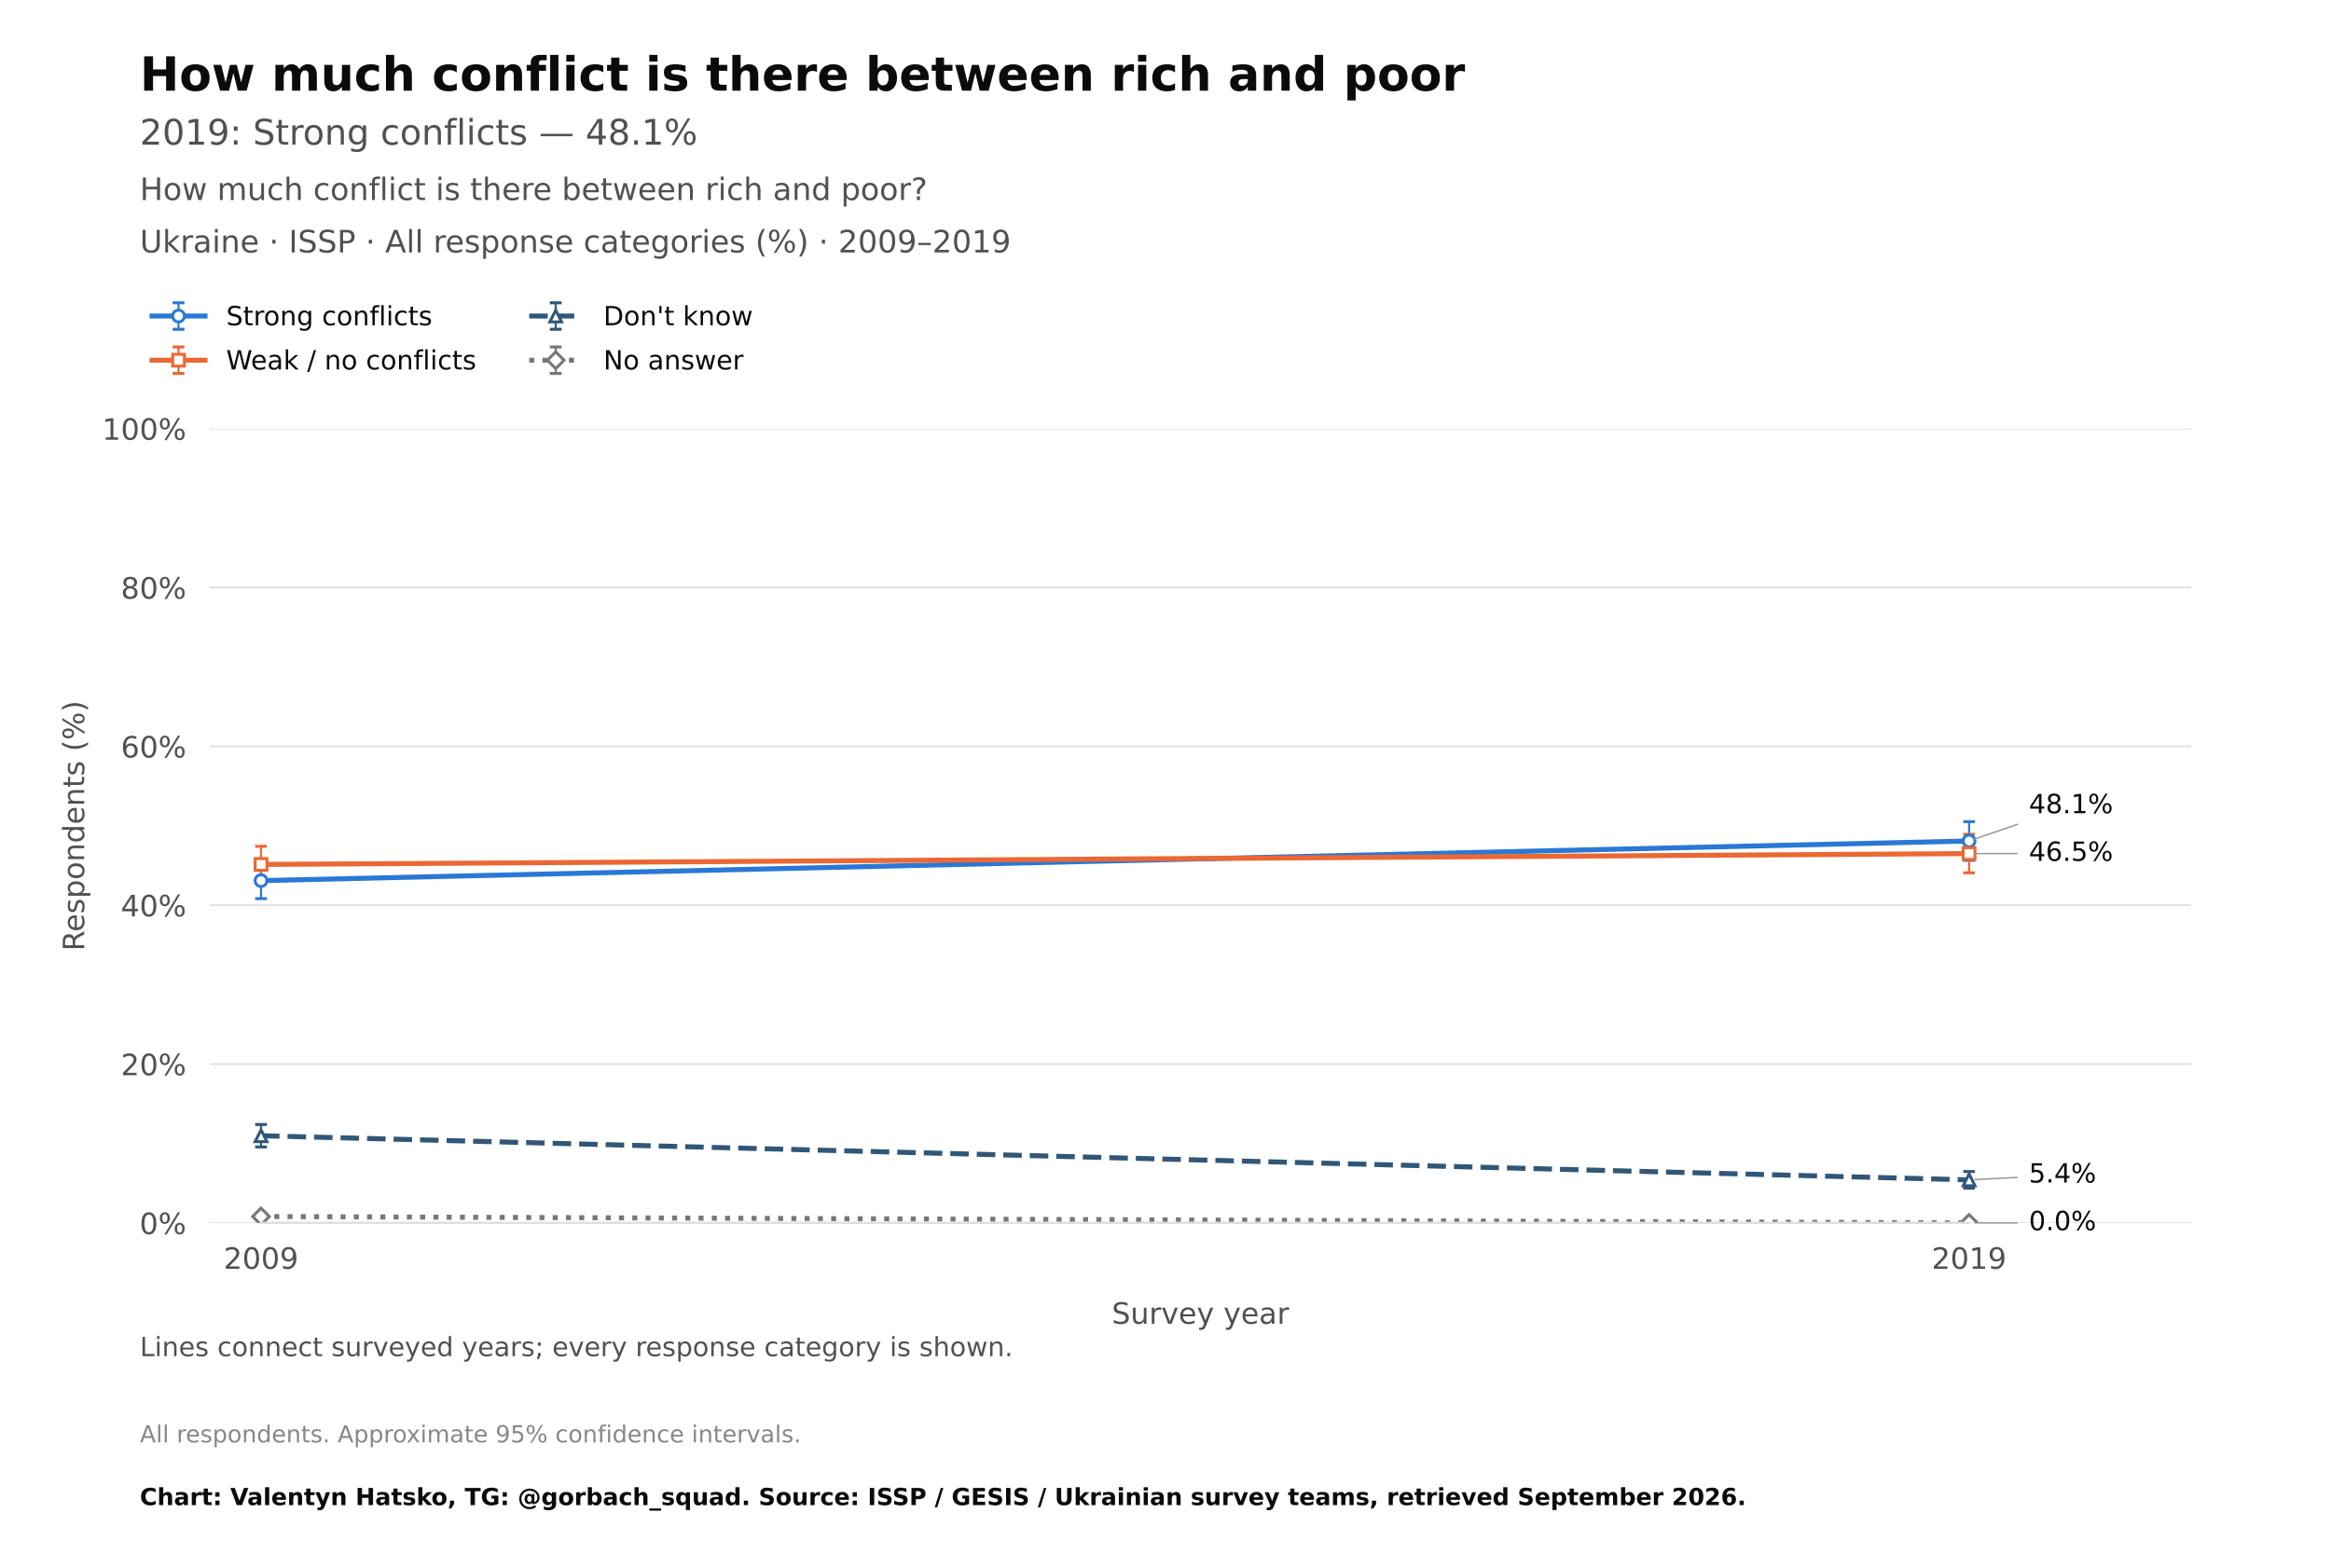
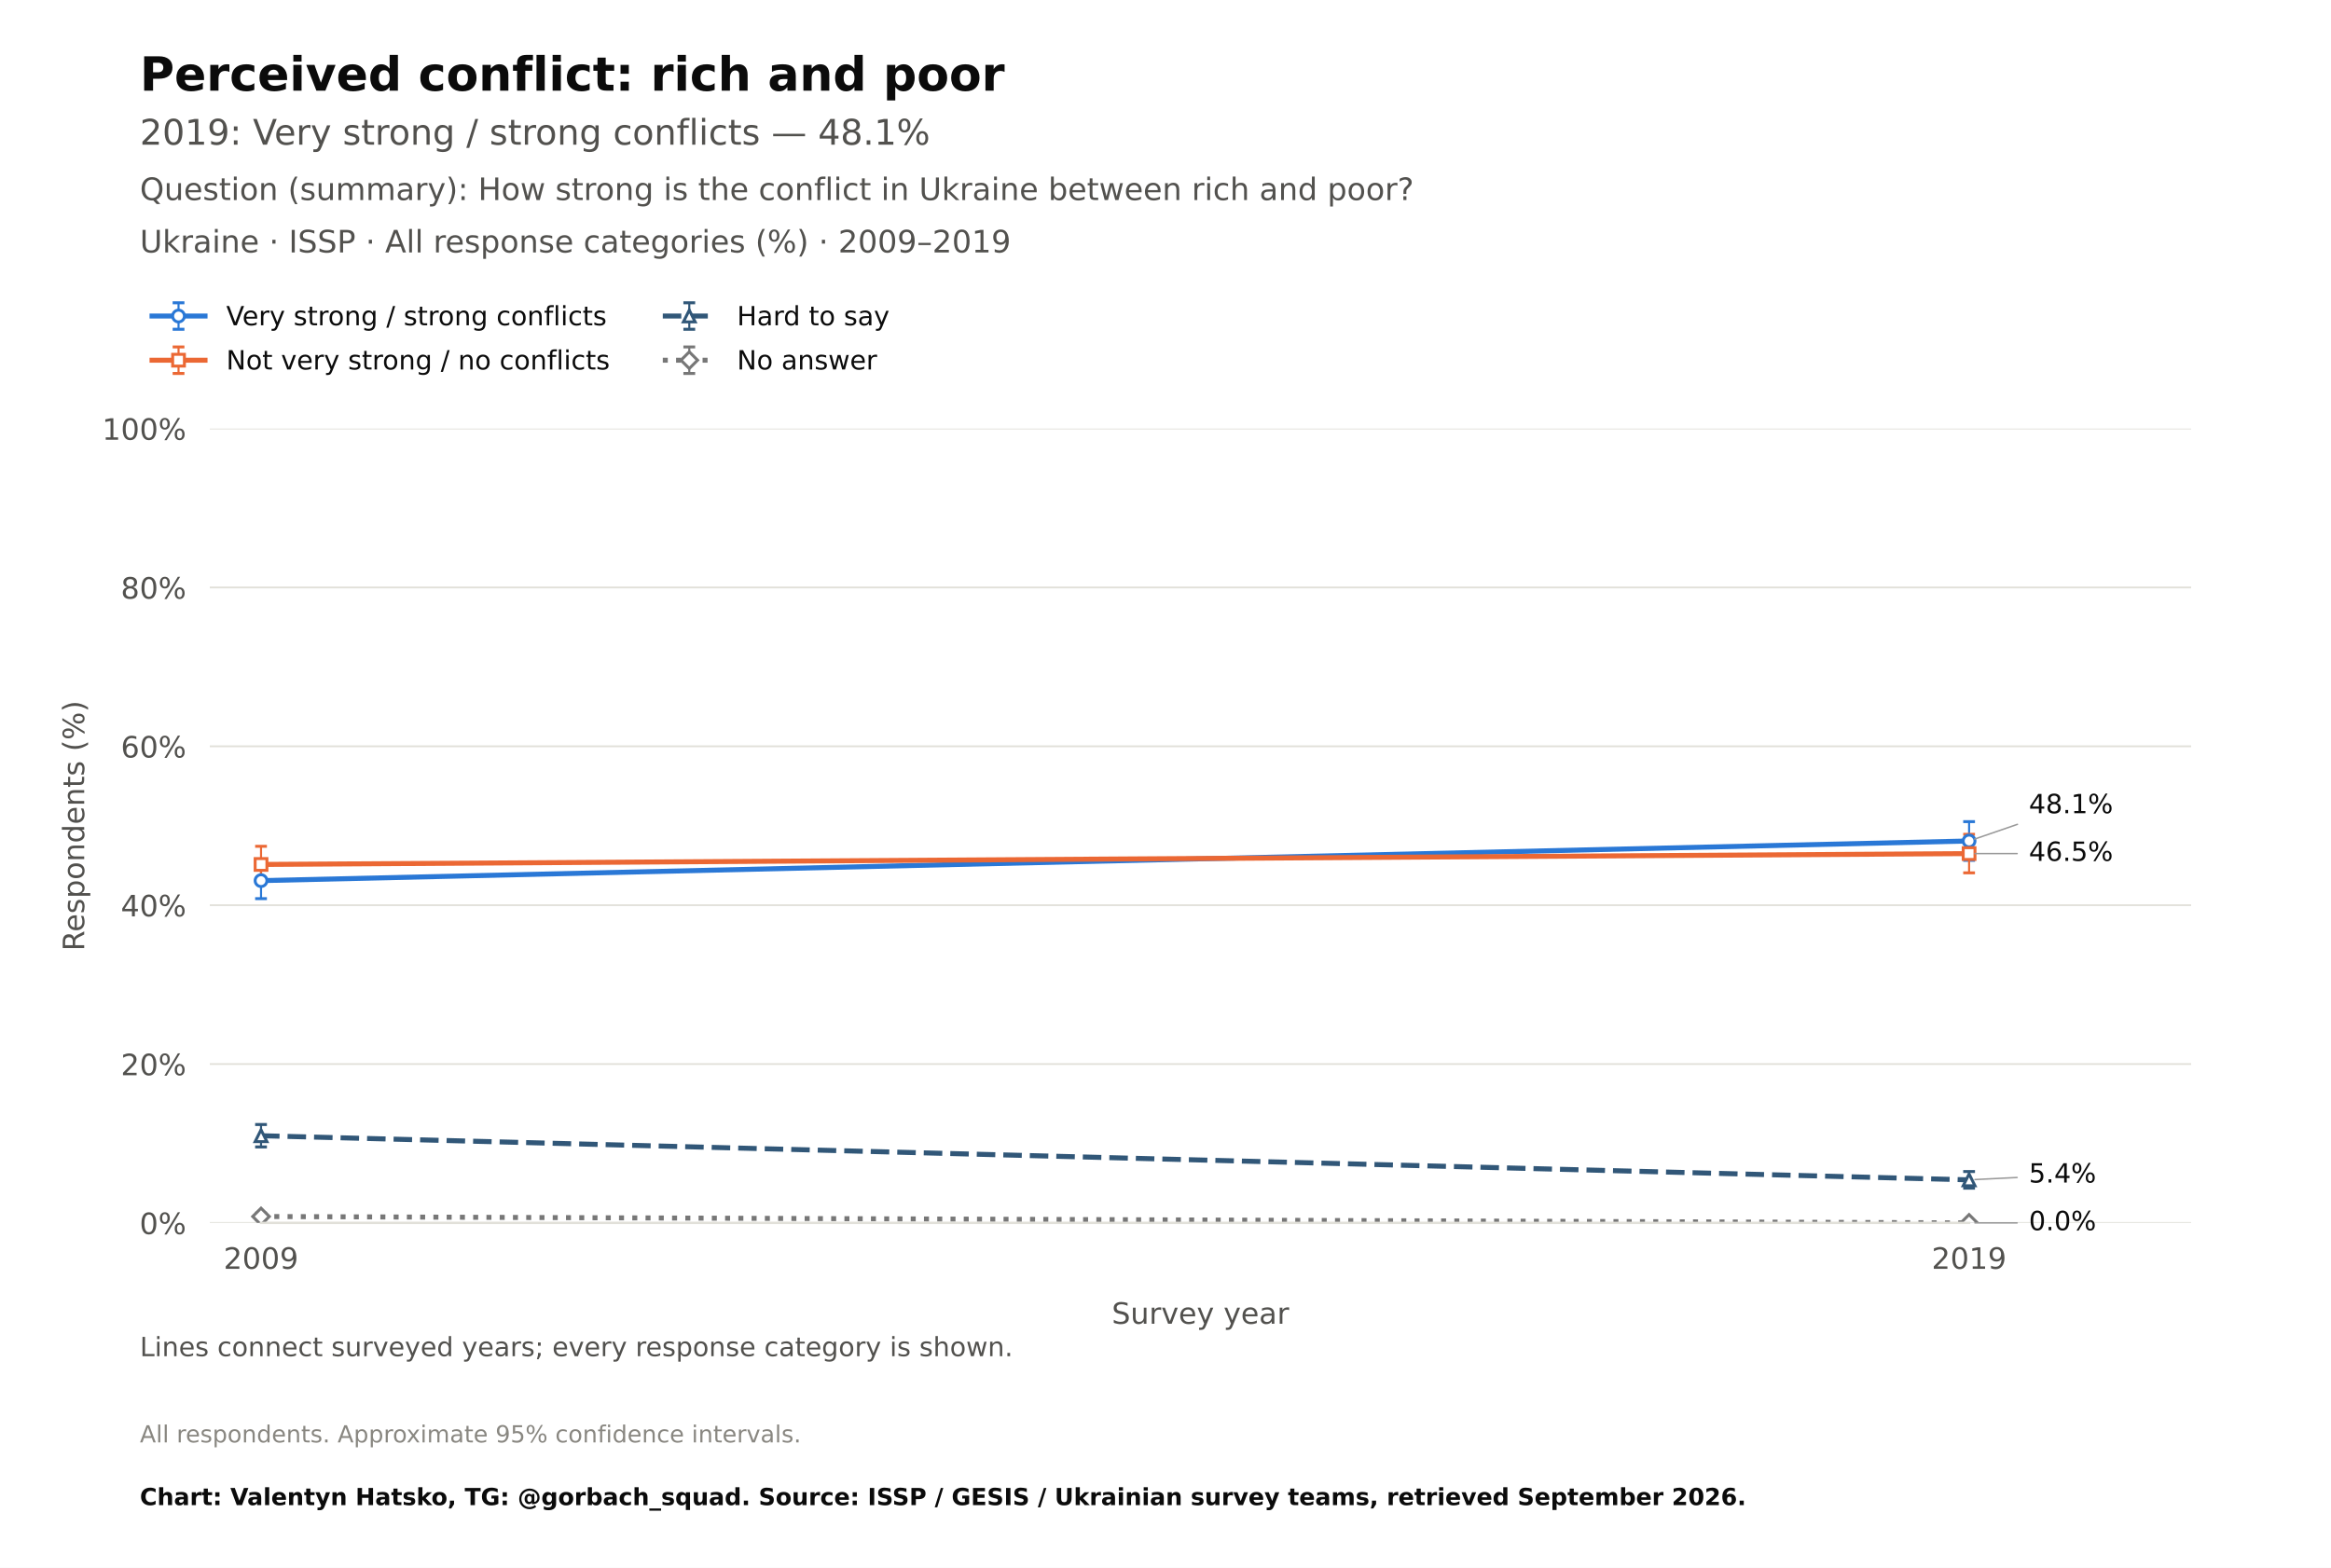
<svg xmlns="http://www.w3.org/2000/svg" xmlns:xlink="http://www.w3.org/1999/xlink" width="792pt" height="532.8pt" viewBox="0 0 792 532.8" version="1.1">
  <defs>
    <style type="text/css">*{stroke-linejoin: round; stroke-linecap: butt}</style>
  </defs>
  <g id="figure_1">
    <g id="patch_1">
      <path d="M 0 532.8  L 792 532.8  L 792 0  L 0 0  z " style="fill: #ffffff" />
    </g>
    <g id="axes_1">
      <g id="patch_2">
        <path d="M 71.28 415.584  L 744.48 415.584  L 744.48 145.648  L 71.28 145.648  z " style="fill: #ffffff" />
      </g>
      <g id="matplotlib.axis_1">
        <g id="xtick_1">
          <g id="line2d_1" />
          <g id="text_1">
            <text style="font-size: 10px; font-family: 'DejaVu Sans', Arial, sans-serif; text-anchor: middle; fill: #52514e" x="88.69" y="431.182" transform="rotate(-0 88.69034 431.1824)">2009</text>
          </g>
        </g>
        <g id="xtick_2">
          <g id="line2d_2" />
          <g id="text_2">
            <text style="font-size: 10px; font-family: 'DejaVu Sans', Arial, sans-serif; text-anchor: middle; fill: #52514e" x="669.035" y="431.182" transform="rotate(-0 669.0352 431.1824)">2019</text>
          </g>
        </g>
        <g id="text_3">
          <text style="font-size: 10px; font-family: 'DejaVu Sans', Arial, sans-serif; text-anchor: middle; fill: #52514e" x="407.88" y="449.861" transform="rotate(-0 407.88 449.8606)">Survey year</text>
        </g>
      </g>
      <g id="matplotlib.axis_2">
        <g id="ytick_1">
          <g id="line2d_3">
-             <path d="M 71.28 415.584  L 744.48 415.584  " clip-path="url(#p9e4e8f975c)" style="fill: none; stroke: #e1e0d9; stroke-width: 0.6; stroke-linecap: square" />
+             <path d="M 71.28 415.584  L 744.48 415.584  " clip-path="url(#p1a4db7997f)" style="fill: none; stroke: #e1e0d9; stroke-width: 0.6; stroke-linecap: square" />
          </g>
          <g id="line2d_4" />
          <g id="text_4">
            <text style="font-size: 10px; font-family: 'DejaVu Sans', Arial, sans-serif; text-anchor: end; fill: #52514e" x="63.28" y="419.383" transform="rotate(-0 63.28 419.3832)">0%</text>
          </g>
        </g>
        <g id="ytick_2">
          <g id="line2d_5">
-             <path d="M 71.28 361.597  L 744.48 361.597  " clip-path="url(#p9e4e8f975c)" style="fill: none; stroke: #e1e0d9; stroke-width: 0.6; stroke-linecap: square" />
+             <path d="M 71.28 361.597  L 744.48 361.597  " clip-path="url(#p1a4db7997f)" style="fill: none; stroke: #e1e0d9; stroke-width: 0.6; stroke-linecap: square" />
          </g>
          <g id="line2d_6" />
          <g id="text_5">
            <text style="font-size: 10px; font-family: 'DejaVu Sans', Arial, sans-serif; text-anchor: end; fill: #52514e" x="63.28" y="365.396" transform="rotate(-0 63.28 365.396)">20%</text>
          </g>
        </g>
        <g id="ytick_3">
          <g id="line2d_7">
-             <path d="M 71.28 307.61  L 744.48 307.61  " clip-path="url(#p9e4e8f975c)" style="fill: none; stroke: #e1e0d9; stroke-width: 0.6; stroke-linecap: square" />
+             <path d="M 71.28 307.61  L 744.48 307.61  " clip-path="url(#p1a4db7997f)" style="fill: none; stroke: #e1e0d9; stroke-width: 0.6; stroke-linecap: square" />
          </g>
          <g id="line2d_8" />
          <g id="text_6">
            <text style="font-size: 10px; font-family: 'DejaVu Sans', Arial, sans-serif; text-anchor: end; fill: #52514e" x="63.28" y="311.409" transform="rotate(-0 63.28 311.4088)">40%</text>
          </g>
        </g>
        <g id="ytick_4">
          <g id="line2d_9">
-             <path d="M 71.28 253.622  L 744.48 253.622  " clip-path="url(#p9e4e8f975c)" style="fill: none; stroke: #e1e0d9; stroke-width: 0.6; stroke-linecap: square" />
+             <path d="M 71.28 253.622  L 744.48 253.622  " clip-path="url(#p1a4db7997f)" style="fill: none; stroke: #e1e0d9; stroke-width: 0.6; stroke-linecap: square" />
          </g>
          <g id="line2d_10" />
          <g id="text_7">
            <text style="font-size: 10px; font-family: 'DejaVu Sans', Arial, sans-serif; text-anchor: end; fill: #52514e" x="63.28" y="257.422" transform="rotate(-0 63.28 257.4216)">60%</text>
          </g>
        </g>
        <g id="ytick_5">
          <g id="line2d_11">
-             <path d="M 71.28 199.635  L 744.48 199.635  " clip-path="url(#p9e4e8f975c)" style="fill: none; stroke: #e1e0d9; stroke-width: 0.6; stroke-linecap: square" />
+             <path d="M 71.28 199.635  L 744.48 199.635  " clip-path="url(#p1a4db7997f)" style="fill: none; stroke: #e1e0d9; stroke-width: 0.6; stroke-linecap: square" />
          </g>
          <g id="line2d_12" />
          <g id="text_8">
            <text style="font-size: 10px; font-family: 'DejaVu Sans', Arial, sans-serif; text-anchor: end; fill: #52514e" x="63.28" y="203.434" transform="rotate(-0 63.28 203.4344)">80%</text>
          </g>
        </g>
        <g id="ytick_6">
          <g id="line2d_13">
-             <path d="M 71.28 145.648  L 744.48 145.648  " clip-path="url(#p9e4e8f975c)" style="fill: none; stroke: #e1e0d9; stroke-width: 0.6; stroke-linecap: square" />
+             <path d="M 71.28 145.648  L 744.48 145.648  " clip-path="url(#p1a4db7997f)" style="fill: none; stroke: #e1e0d9; stroke-width: 0.6; stroke-linecap: square" />
          </g>
          <g id="line2d_14" />
          <g id="text_9">
            <text style="font-size: 10px; font-family: 'DejaVu Sans', Arial, sans-serif; text-anchor: end; fill: #52514e" x="63.28" y="149.447" transform="rotate(-0 63.28 149.4472)">100%</text>
          </g>
        </g>
        <g id="text_10">
          <text style="font-size: 10px; font-family: 'DejaVu Sans', Arial, sans-serif; text-anchor: middle; fill: #52514e" x="28.611" y="280.616" transform="rotate(-90 28.61125 280.616)">Respondents (%)</text>
        </g>
      </g>
      <g id="LineCollection_1">
-         <path d="M 88.69 305.39  L 88.69 293.145  " clip-path="url(#p9e4e8f975c)" style="fill: none; stroke: #2a78d6; stroke-width: 0.7" />
-         <path d="M 669.035 292.361  L 669.035 279.217  " clip-path="url(#p9e4e8f975c)" style="fill: none; stroke: #2a78d6; stroke-width: 0.7" />
+         <path d="M 88.69 305.39  L 88.69 293.145  " clip-path="url(#p1a4db7997f)" style="fill: none; stroke: #2a78d6; stroke-width: 0.7" />
+         <path d="M 669.035 292.361  L 669.035 279.217  " clip-path="url(#p1a4db7997f)" style="fill: none; stroke: #2a78d6; stroke-width: 0.7" />
      </g>
      <g id="line2d_15">
        <defs>
-           <path id="md755e20948" d="M 2 0  L -2 -0  " style="stroke: #2a78d6" />
-         </defs>
-         <g clip-path="url(#p9e4e8f975c)">
-           <use xlink:href="#md755e20948" x="88.69" y="305.39" style="fill: #2a78d6; stroke: #2a78d6" />
-           <use xlink:href="#md755e20948" x="669.035" y="292.361" style="fill: #2a78d6; stroke: #2a78d6" />
+           <path id="m257bc739eb" d="M 2 0  L -2 -0  " style="stroke: #2a78d6" />
+         </defs>
+         <g clip-path="url(#p1a4db7997f)">
+           <use xlink:href="#m257bc739eb" x="88.69" y="305.39" style="fill: #2a78d6; stroke: #2a78d6" />
+           <use xlink:href="#m257bc739eb" x="669.035" y="292.361" style="fill: #2a78d6; stroke: #2a78d6" />
        </g>
      </g>
      <g id="line2d_16">
-         <g clip-path="url(#p9e4e8f975c)">
-           <use xlink:href="#md755e20948" x="88.69" y="293.145" style="fill: #2a78d6; stroke: #2a78d6" />
-           <use xlink:href="#md755e20948" x="669.035" y="279.217" style="fill: #2a78d6; stroke: #2a78d6" />
+         <g clip-path="url(#p1a4db7997f)">
+           <use xlink:href="#m257bc739eb" x="88.69" y="293.145" style="fill: #2a78d6; stroke: #2a78d6" />
+           <use xlink:href="#m257bc739eb" x="669.035" y="279.217" style="fill: #2a78d6; stroke: #2a78d6" />
        </g>
      </g>
      <g id="LineCollection_2">
-         <path d="M 88.69 299.941  L 88.69 287.6  " clip-path="url(#p9e4e8f975c)" style="fill: none; stroke: #eb6834; stroke-width: 0.7" />
-         <path d="M 669.035 296.619  L 669.035 283.528  " clip-path="url(#p9e4e8f975c)" style="fill: none; stroke: #eb6834; stroke-width: 0.7" />
+         <path d="M 88.69 299.941  L 88.69 287.6  " clip-path="url(#p1a4db7997f)" style="fill: none; stroke: #eb6834; stroke-width: 0.7" />
+         <path d="M 669.035 296.619  L 669.035 283.528  " clip-path="url(#p1a4db7997f)" style="fill: none; stroke: #eb6834; stroke-width: 0.7" />
      </g>
      <g id="line2d_17">
        <defs>
-           <path id="ma3ae5ebfa2" d="M 2 0  L -2 -0  " style="stroke: #eb6834" />
-         </defs>
-         <g clip-path="url(#p9e4e8f975c)">
-           <use xlink:href="#ma3ae5ebfa2" x="88.69" y="299.941" style="fill: #eb6834; stroke: #eb6834" />
-           <use xlink:href="#ma3ae5ebfa2" x="669.035" y="296.619" style="fill: #eb6834; stroke: #eb6834" />
+           <path id="m870664c229" d="M 2 0  L -2 -0  " style="stroke: #eb6834" />
+         </defs>
+         <g clip-path="url(#p1a4db7997f)">
+           <use xlink:href="#m870664c229" x="88.69" y="299.941" style="fill: #eb6834; stroke: #eb6834" />
+           <use xlink:href="#m870664c229" x="669.035" y="296.619" style="fill: #eb6834; stroke: #eb6834" />
        </g>
      </g>
      <g id="line2d_18">
-         <g clip-path="url(#p9e4e8f975c)">
-           <use xlink:href="#ma3ae5ebfa2" x="88.69" y="287.6" style="fill: #eb6834; stroke: #eb6834" />
-           <use xlink:href="#ma3ae5ebfa2" x="669.035" y="283.528" style="fill: #eb6834; stroke: #eb6834" />
+         <g clip-path="url(#p1a4db7997f)">
+           <use xlink:href="#m870664c229" x="88.69" y="287.6" style="fill: #eb6834; stroke: #eb6834" />
+           <use xlink:href="#m870664c229" x="669.035" y="283.528" style="fill: #eb6834; stroke: #eb6834" />
        </g>
      </g>
      <g id="LineCollection_3">
-         <path d="M 88.69 389.768  L 88.69 382.145  " clip-path="url(#p9e4e8f975c)" style="fill: none; stroke: #315778; stroke-width: 0.7" />
-         <path d="M 669.035 403.786  L 669.035 398.119  " clip-path="url(#p9e4e8f975c)" style="fill: none; stroke: #315778; stroke-width: 0.7" />
+         <path d="M 88.69 389.768  L 88.69 382.145  " clip-path="url(#p1a4db7997f)" style="fill: none; stroke: #315778; stroke-width: 0.7" />
+         <path d="M 669.035 403.786  L 669.035 398.119  " clip-path="url(#p1a4db7997f)" style="fill: none; stroke: #315778; stroke-width: 0.7" />
      </g>
      <g id="line2d_19">
        <defs>
-           <path id="m7f5510e3f7" d="M 2 0  L -2 -0  " style="stroke: #315778" />
-         </defs>
-         <g clip-path="url(#p9e4e8f975c)">
-           <use xlink:href="#m7f5510e3f7" x="88.69" y="389.768" style="fill: #315778; stroke: #315778" />
-           <use xlink:href="#m7f5510e3f7" x="669.035" y="403.786" style="fill: #315778; stroke: #315778" />
+           <path id="mdddc46bac0" d="M 2 0  L -2 -0  " style="stroke: #315778" />
+         </defs>
+         <g clip-path="url(#p1a4db7997f)">
+           <use xlink:href="#mdddc46bac0" x="88.69" y="389.768" style="fill: #315778; stroke: #315778" />
+           <use xlink:href="#mdddc46bac0" x="669.035" y="403.786" style="fill: #315778; stroke: #315778" />
        </g>
      </g>
      <g id="line2d_20">
-         <g clip-path="url(#p9e4e8f975c)">
-           <use xlink:href="#m7f5510e3f7" x="88.69" y="382.145" style="fill: #315778; stroke: #315778" />
-           <use xlink:href="#m7f5510e3f7" x="669.035" y="398.119" style="fill: #315778; stroke: #315778" />
+         <g clip-path="url(#p1a4db7997f)">
+           <use xlink:href="#mdddc46bac0" x="88.69" y="382.145" style="fill: #315778; stroke: #315778" />
+           <use xlink:href="#mdddc46bac0" x="669.035" y="398.119" style="fill: #315778; stroke: #315778" />
        </g>
      </g>
      <g id="LineCollection_4">
-         <path d="M 88.69 414.547  L 88.69 412.265  " clip-path="url(#p9e4e8f975c)" style="fill: none; stroke: #777777; stroke-width: 0.7" />
-         <path d="M 669.035 415.584  L 669.035 415.584  " clip-path="url(#p9e4e8f975c)" style="fill: none; stroke: #777777; stroke-width: 0.7" />
+         <path d="M 88.69 414.547  L 88.69 412.265  " clip-path="url(#p1a4db7997f)" style="fill: none; stroke: #777777; stroke-width: 0.7" />
+         <path d="M 669.035 415.584  L 669.035 415.584  " clip-path="url(#p1a4db7997f)" style="fill: none; stroke: #777777; stroke-width: 0.7" />
      </g>
      <g id="line2d_21">
        <defs>
-           <path id="mf38f0070c8" d="M 2 0  L -2 -0  " style="stroke: #777777" />
-         </defs>
-         <g clip-path="url(#p9e4e8f975c)">
-           <use xlink:href="#mf38f0070c8" x="88.69" y="414.547" style="fill: #777777; stroke: #777777" />
-           <use xlink:href="#mf38f0070c8" x="669.035" y="415.584" style="fill: #777777; stroke: #777777" />
+           <path id="mec6e090194" d="M 2 0  L -2 -0  " style="stroke: #777777" />
+         </defs>
+         <g clip-path="url(#p1a4db7997f)">
+           <use xlink:href="#mec6e090194" x="88.69" y="414.547" style="fill: #777777; stroke: #777777" />
+           <use xlink:href="#mec6e090194" x="669.035" y="415.584" style="fill: #777777; stroke: #777777" />
        </g>
      </g>
      <g id="line2d_22">
-         <g clip-path="url(#p9e4e8f975c)">
-           <use xlink:href="#mf38f0070c8" x="88.69" y="412.265" style="fill: #777777; stroke: #777777" />
-           <use xlink:href="#mf38f0070c8" x="669.035" y="415.584" style="fill: #777777; stroke: #777777" />
+         <g clip-path="url(#p1a4db7997f)">
+           <use xlink:href="#mec6e090194" x="88.69" y="412.265" style="fill: #777777; stroke: #777777" />
+           <use xlink:href="#mec6e090194" x="669.035" y="415.584" style="fill: #777777; stroke: #777777" />
        </g>
      </g>
      <g id="line2d_23">
-         <path d="M 88.69 299.267  L 669.035 285.789  " clip-path="url(#p9e4e8f975c)" style="fill: none; stroke: #2a78d6; stroke-width: 1.7; stroke-linecap: square" />
-         <defs>
-           <path id="m6b969fc694" d="M 0 2  C 0.53 2 1.039 1.789 1.414 1.414  C 1.789 1.039 2 0.53 2 0  C 2 -0.53 1.789 -1.039 1.414 -1.414  C 1.039 -1.789 0.53 -2 0 -2  C -0.53 -2 -1.039 -1.789 -1.414 -1.414  C -1.789 -1.039 -2 -0.53 -2 0  C -2 0.53 -1.789 1.039 -1.414 1.414  C -1.039 1.789 -0.53 2 0 2  z " style="stroke: #2a78d6" />
-         </defs>
-         <g clip-path="url(#p9e4e8f975c)">
-           <use xlink:href="#m6b969fc694" x="88.69" y="299.267" style="fill: #ffffff; stroke: #2a78d6" />
-           <use xlink:href="#m6b969fc694" x="669.035" y="285.789" style="fill: #ffffff; stroke: #2a78d6" />
+         <path d="M 88.69 299.267  L 669.035 285.789  " clip-path="url(#p1a4db7997f)" style="fill: none; stroke: #2a78d6; stroke-width: 1.7; stroke-linecap: square" />
+         <defs>
+           <path id="m61e1d54c13" d="M 0 2  C 0.53 2 1.039 1.789 1.414 1.414  C 1.789 1.039 2 0.53 2 0  C 2 -0.53 1.789 -1.039 1.414 -1.414  C 1.039 -1.789 0.53 -2 0 -2  C -0.53 -2 -1.039 -1.789 -1.414 -1.414  C -1.789 -1.039 -2 -0.53 -2 0  C -2 0.53 -1.789 1.039 -1.414 1.414  C -1.039 1.789 -0.53 2 0 2  z " style="stroke: #2a78d6" />
+         </defs>
+         <g clip-path="url(#p1a4db7997f)">
+           <use xlink:href="#m61e1d54c13" x="88.69" y="299.267" style="fill: #ffffff; stroke: #2a78d6" />
+           <use xlink:href="#m61e1d54c13" x="669.035" y="285.789" style="fill: #ffffff; stroke: #2a78d6" />
        </g>
      </g>
      <g id="line2d_24">
-         <path d="M 88.69 293.77  L 669.035 290.074  " clip-path="url(#p9e4e8f975c)" style="fill: none; stroke: #eb6834; stroke-width: 1.7; stroke-linecap: square" />
-         <defs>
-           <path id="m982899e118" d="M -2 2  L 2 2  L 2 -2  L -2 -2  z " style="stroke: #eb6834; stroke-linejoin: miter" />
-         </defs>
-         <g clip-path="url(#p9e4e8f975c)">
-           <use xlink:href="#m982899e118" x="88.69" y="293.77" style="fill: #ffffff; stroke: #eb6834; stroke-linejoin: miter" />
-           <use xlink:href="#m982899e118" x="669.035" y="290.074" style="fill: #ffffff; stroke: #eb6834; stroke-linejoin: miter" />
+         <path d="M 88.69 293.77  L 669.035 290.074  " clip-path="url(#p1a4db7997f)" style="fill: none; stroke: #eb6834; stroke-width: 1.7; stroke-linecap: square" />
+         <defs>
+           <path id="m530b1e73cc" d="M -2 2  L 2 2  L 2 -2  L -2 -2  z " style="stroke: #eb6834; stroke-linejoin: miter" />
+         </defs>
+         <g clip-path="url(#p1a4db7997f)">
+           <use xlink:href="#m530b1e73cc" x="88.69" y="293.77" style="fill: #ffffff; stroke: #eb6834; stroke-linejoin: miter" />
+           <use xlink:href="#m530b1e73cc" x="669.035" y="290.074" style="fill: #ffffff; stroke: #eb6834; stroke-linejoin: miter" />
        </g>
      </g>
      <g id="line2d_25">
-         <path d="M 88.69 385.957  L 669.035 400.953  " clip-path="url(#p9e4e8f975c)" style="fill: none; stroke-dasharray: 6.29,2.72; stroke-dashoffset: 0; stroke: #315778; stroke-width: 1.7" />
-         <defs>
-           <path id="m88e6e5a5b5" d="M 0 -2  L -2 2  L 2 2  z " style="stroke: #315778; stroke-linejoin: miter" />
-         </defs>
-         <g clip-path="url(#p9e4e8f975c)">
-           <use xlink:href="#m88e6e5a5b5" x="88.69" y="385.957" style="fill: #ffffff; stroke: #315778; stroke-linejoin: miter" />
-           <use xlink:href="#m88e6e5a5b5" x="669.035" y="400.953" style="fill: #ffffff; stroke: #315778; stroke-linejoin: miter" />
+         <path d="M 88.69 385.957  L 669.035 400.953  " clip-path="url(#p1a4db7997f)" style="fill: none; stroke-dasharray: 6.29,2.72; stroke-dashoffset: 0; stroke: #315778; stroke-width: 1.7" />
+         <defs>
+           <path id="m91b13acc02" d="M 0 -2  L -2 2  L 2 2  z " style="stroke: #315778; stroke-linejoin: miter" />
+         </defs>
+         <g clip-path="url(#p1a4db7997f)">
+           <use xlink:href="#m91b13acc02" x="88.69" y="385.957" style="fill: #ffffff; stroke: #315778; stroke-linejoin: miter" />
+           <use xlink:href="#m91b13acc02" x="669.035" y="400.953" style="fill: #ffffff; stroke: #315778; stroke-linejoin: miter" />
        </g>
      </g>
      <g id="line2d_26">
-         <path d="M 88.69 413.406  L 669.035 415.584  " clip-path="url(#p9e4e8f975c)" style="fill: none; stroke-dasharray: 1.7,2.805; stroke-dashoffset: 0; stroke: #777777; stroke-width: 1.7" />
-         <defs>
-           <path id="md3b93b2181" d="M 0 2.828  L 2.828 0  L 0 -2.828  L -2.828 0  z " style="stroke: #777777; stroke-linejoin: miter" />
-         </defs>
-         <g clip-path="url(#p9e4e8f975c)">
-           <use xlink:href="#md3b93b2181" x="88.69" y="413.406" style="fill: #ffffff; stroke: #777777; stroke-linejoin: miter" />
-           <use xlink:href="#md3b93b2181" x="669.035" y="415.584" style="fill: #ffffff; stroke: #777777; stroke-linejoin: miter" />
+         <path d="M 88.69 413.406  L 669.035 415.584  " clip-path="url(#p1a4db7997f)" style="fill: none; stroke-dasharray: 1.7,2.805; stroke-dashoffset: 0; stroke: #777777; stroke-width: 1.7" />
+         <defs>
+           <path id="mc5d987d3ca" d="M 0 2.828  L 2.828 0  L 0 -2.828  L -2.828 0  z " style="stroke: #777777; stroke-linejoin: miter" />
+         </defs>
+         <g clip-path="url(#p1a4db7997f)">
+           <use xlink:href="#mc5d987d3ca" x="88.69" y="413.406" style="fill: #ffffff; stroke: #777777; stroke-linejoin: miter" />
+           <use xlink:href="#mc5d987d3ca" x="669.035" y="415.584" style="fill: #ffffff; stroke: #777777; stroke-linejoin: miter" />
        </g>
      </g>
      <g id="patch_3">
        <path d="M 88.69 415.584  L 669.035 415.584  " style="fill: none; stroke: #e1e0d9; stroke-width: 0.8; stroke-linejoin: miter; stroke-linecap: square" />
      </g>
      <g id="patch_4">
        <path d="M 685.347 415.584  Q 678.192 415.584 671.038 415.584  " style="fill: none; stroke: #999999; stroke-width: 0.5; stroke-linecap: round" />
      </g>
      <g id="text_11">
        <text style="font-size: 9px; font-family: 'DejaVu Sans', Arial, sans-serif; text-anchor: start; fill: #0b0b0b" x="689.347" y="418.067" transform="rotate(-0 689.3472 418.0674)">0.0%</text>
      </g>
      <g id="patch_5">
        <path d="M 685.347 400.149  Q 678.188 400.502 671.03 400.855  " style="fill: none; stroke: #999999; stroke-width: 0.5; stroke-linecap: round" />
      </g>
      <g id="text_12">
        <text style="font-size: 9px; font-family: 'DejaVu Sans', Arial, sans-serif; text-anchor: start; fill: #0b0b0b" x="689.347" y="401.871" transform="rotate(-0 689.3472 401.8713)">5.4%</text>
      </g>
      <g id="patch_6">
        <path d="M 685.35 290.074  Q 678.194 290.074 671.039 290.074  " style="fill: none; stroke: #999999; stroke-width: 0.5; stroke-linecap: round" />
      </g>
      <g id="text_13">
        <text style="font-size: 9px; font-family: 'DejaVu Sans', Arial, sans-serif; text-anchor: start; fill: #0b0b0b" x="689.347" y="292.557" transform="rotate(-0 689.3472 292.5571)">46.5%</text>
      </g>
      <g id="patch_7">
        <path d="M 685.457 280.137  Q 678.19 282.638 670.924 285.139  " style="fill: none; stroke: #999999; stroke-width: 0.5; stroke-linecap: round" />
      </g>
      <g id="text_14">
        <text style="font-size: 9px; font-family: 'DejaVu Sans', Arial, sans-serif; text-anchor: start; fill: #0b0b0b" x="689.347" y="276.361" transform="rotate(-0 689.3472 276.361)">48.1%</text>
      </g>
    </g>
    <g id="text_15">
-       <text style="font-weight: 700; font-size: 16px; font-family: 'DejaVu Sans', Arial, sans-serif; text-anchor: start; fill: #0b0b0b" x="47.52" y="30.805" transform="rotate(-0 47.52 30.8055)">How much conflict is there between rich and poor</text>
+       <text style="font-weight: 700; font-size: 16px; font-family: 'DejaVu Sans', Arial, sans-serif; text-anchor: start; fill: #0b0b0b" x="47.52" y="30.805" transform="rotate(-0 47.52 30.8055)">Perceived conflict: rich and poor</text>
    </g>
    <g id="text_16">
-       <text style="font-size: 12px; font-family: 'DejaVu Sans', Arial, sans-serif; text-anchor: start; fill: #52514e" x="47.52" y="49.166" transform="rotate(-0 47.52 49.16613)">2019: Strong conflicts — 48.1%</text>
+       <text style="font-size: 12px; font-family: 'DejaVu Sans', Arial, sans-serif; text-anchor: start; fill: #52514e" x="47.52" y="49.166" transform="rotate(-0 47.52 49.16613)">2019: Very strong / strong conflicts — 48.1%</text>
    </g>
    <g id="text_17">
-       <text style="font-size: 10.5px; font-family: 'DejaVu Sans', Arial, sans-serif; text-anchor: start; fill: #52514e" x="47.52" y="67.986" transform="rotate(-0 47.52 67.98636)">How much conflict is there between rich and poor?</text>
+       <text style="font-size: 10.5px; font-family: 'DejaVu Sans', Arial, sans-serif; text-anchor: start; fill: #52514e" x="47.52" y="67.986" transform="rotate(-0 47.52 67.98636)">Question (summary): How strong is the conflict in Ukraine between rich and poor?</text>
    </g>
    <g id="text_18">
      <text style="font-size: 10.5px; font-family: 'DejaVu Sans', Arial, sans-serif; text-anchor: start; fill: #52514e" x="47.52" y="85.786" transform="rotate(-0 47.52 85.78636)">Ukraine · ISSP · All response categories (%) · 2009–2019</text>
    </g>
    <g id="text_19">
      <text style="font-size: 9px; font-family: 'DejaVu Sans', Arial, sans-serif; text-anchor: start; fill: #52514e" x="47.52" y="460.872" transform="rotate(-0 47.52 460.872)">Lines connect surveyed years; every response category is shown.</text>
    </g>
    <g id="text_20">
      <text style="font-size: 8px; font-family: 'DejaVu Sans', Arial, sans-serif; text-anchor: start; fill: #898781" x="47.52" y="490.176" transform="rotate(-0 47.52 490.176)">All respondents. Approximate 95% confidence intervals.</text>
    </g>
    <g id="text_21">
      <text style="font-weight: 600; font-size: 8px; font-family: 'DejaVu Sans', Arial, sans-serif; text-anchor: start; fill: #0b0b0b" x="47.52" y="511.488" transform="rotate(-0 47.52 511.488)">Chart: Valentyn Hatsko, TG: @gorbach_squad. Source: ISSP / GESIS / Ukrainian survey teams, retrieved September 2026.</text>
    </g>
    <g id="legend_1">
      <g id="LineCollection_5">
        <path d="M 60.66 111.897  L 60.66 102.897  " style="fill: none; stroke: #2a78d6; stroke-width: 0.7" />
      </g>
      <g id="line2d_27">
        <g>
-           <use xlink:href="#md755e20948" x="60.66" y="111.897" style="fill: #2a78d6; stroke: #2a78d6" />
+           <use xlink:href="#m257bc739eb" x="60.66" y="111.897" style="fill: #2a78d6; stroke: #2a78d6" />
        </g>
      </g>
      <g id="line2d_28">
        <g>
-           <use xlink:href="#md755e20948" x="60.66" y="102.897" style="fill: #2a78d6; stroke: #2a78d6" />
+           <use xlink:href="#m257bc739eb" x="60.66" y="102.897" style="fill: #2a78d6; stroke: #2a78d6" />
        </g>
      </g>
      <g id="line2d_29">
        <path d="M 51.66 107.397  L 69.66 107.397  " style="fill: none; stroke: #2a78d6; stroke-width: 1.7; stroke-linecap: square" />
      </g>
      <g id="line2d_30">
        <g>
-           <use xlink:href="#m6b969fc694" x="60.66" y="107.397" style="fill: #ffffff; stroke: #2a78d6" />
+           <use xlink:href="#m61e1d54c13" x="60.66" y="107.397" style="fill: #ffffff; stroke: #2a78d6" />
        </g>
      </g>
      <g id="text_22">
-         <text style="font-size: 9px; font-family: 'DejaVu Sans', Arial, sans-serif; text-anchor: start; fill: #0b0b0b" x="76.86" y="110.547" transform="rotate(-0 76.86 110.5466)">Strong conflicts</text>
+         <text style="font-size: 9px; font-family: 'DejaVu Sans', Arial, sans-serif; text-anchor: start; fill: #0b0b0b" x="76.86" y="110.547" transform="rotate(-0 76.86 110.5466)">Very strong / strong conflicts</text>
      </g>
      <g id="LineCollection_6">
        <path d="M 60.66 126.907  L 60.66 117.907  " style="fill: none; stroke: #eb6834; stroke-width: 0.7" />
      </g>
      <g id="line2d_31">
        <g>
-           <use xlink:href="#ma3ae5ebfa2" x="60.66" y="126.907" style="fill: #eb6834; stroke: #eb6834" />
+           <use xlink:href="#m870664c229" x="60.66" y="126.907" style="fill: #eb6834; stroke: #eb6834" />
        </g>
      </g>
      <g id="line2d_32">
        <g>
-           <use xlink:href="#ma3ae5ebfa2" x="60.66" y="117.907" style="fill: #eb6834; stroke: #eb6834" />
+           <use xlink:href="#m870664c229" x="60.66" y="117.907" style="fill: #eb6834; stroke: #eb6834" />
        </g>
      </g>
      <g id="line2d_33">
        <path d="M 51.66 122.407  L 69.66 122.407  " style="fill: none; stroke: #eb6834; stroke-width: 1.7; stroke-linecap: square" />
      </g>
      <g id="line2d_34">
        <g>
-           <use xlink:href="#m982899e118" x="60.66" y="122.407" style="fill: #ffffff; stroke: #eb6834; stroke-linejoin: miter" />
+           <use xlink:href="#m530b1e73cc" x="60.66" y="122.407" style="fill: #ffffff; stroke: #eb6834; stroke-linejoin: miter" />
        </g>
      </g>
      <g id="text_23">
-         <text style="font-size: 9px; font-family: 'DejaVu Sans', Arial, sans-serif; text-anchor: start; fill: #0b0b0b" x="76.86" y="125.557" transform="rotate(-0 76.86 125.5569)">Weak / no conflicts</text>
+         <text style="font-size: 9px; font-family: 'DejaVu Sans', Arial, sans-serif; text-anchor: start; fill: #0b0b0b" x="76.86" y="125.557" transform="rotate(-0 76.86 125.5569)">Not very strong / no conflicts</text>
      </g>
      <g id="LineCollection_7">
-         <path d="M 188.812 111.897  L 188.812 102.897  " style="fill: none; stroke: #315778; stroke-width: 0.7" />
+         <path d="M 234.195 111.897  L 234.195 102.897  " style="fill: none; stroke: #315778; stroke-width: 0.7" />
      </g>
      <g id="line2d_35">
        <g>
-           <use xlink:href="#m7f5510e3f7" x="188.812" y="111.897" style="fill: #315778; stroke: #315778" />
+           <use xlink:href="#mdddc46bac0" x="234.195" y="111.897" style="fill: #315778; stroke: #315778" />
        </g>
      </g>
      <g id="line2d_36">
        <g>
-           <use xlink:href="#m7f5510e3f7" x="188.812" y="102.897" style="fill: #315778; stroke: #315778" />
+           <use xlink:href="#mdddc46bac0" x="234.195" y="102.897" style="fill: #315778; stroke: #315778" />
        </g>
      </g>
      <g id="line2d_37">
-         <path d="M 179.812 107.397  L 197.812 107.397  " style="fill: none; stroke-dasharray: 6.29,2.72; stroke-dashoffset: 0; stroke: #315778; stroke-width: 1.7" />
+         <path d="M 225.195 107.397  L 243.195 107.397  " style="fill: none; stroke-dasharray: 6.29,2.72; stroke-dashoffset: 0; stroke: #315778; stroke-width: 1.7" />
      </g>
      <g id="line2d_38">
        <g>
-           <use xlink:href="#m88e6e5a5b5" x="188.812" y="107.397" style="fill: #ffffff; stroke: #315778; stroke-linejoin: miter" />
+           <use xlink:href="#m91b13acc02" x="234.195" y="107.397" style="fill: #ffffff; stroke: #315778; stroke-linejoin: miter" />
        </g>
      </g>
      <g id="text_24">
-         <text style="font-size: 9px; font-family: 'DejaVu Sans', Arial, sans-serif; text-anchor: start; fill: #0b0b0b" x="205.012" y="110.547" transform="rotate(-0 205.0116 110.5466)">Don't know</text>
+         <text style="font-size: 9px; font-family: 'DejaVu Sans', Arial, sans-serif; text-anchor: start; fill: #0b0b0b" x="250.395" y="110.547" transform="rotate(-0 250.3955 110.5466)">Hard to say</text>
      </g>
      <g id="LineCollection_8">
-         <path d="M 188.812 126.907  L 188.812 117.907  " style="fill: none; stroke: #777777; stroke-width: 0.7" />
+         <path d="M 234.195 126.907  L 234.195 117.907  " style="fill: none; stroke: #777777; stroke-width: 0.7" />
      </g>
      <g id="line2d_39">
        <g>
-           <use xlink:href="#mf38f0070c8" x="188.812" y="126.907" style="fill: #777777; stroke: #777777" />
+           <use xlink:href="#mec6e090194" x="234.195" y="126.907" style="fill: #777777; stroke: #777777" />
        </g>
      </g>
      <g id="line2d_40">
        <g>
-           <use xlink:href="#mf38f0070c8" x="188.812" y="117.907" style="fill: #777777; stroke: #777777" />
+           <use xlink:href="#mec6e090194" x="234.195" y="117.907" style="fill: #777777; stroke: #777777" />
        </g>
      </g>
      <g id="line2d_41">
-         <path d="M 179.812 122.407  L 197.812 122.407  " style="fill: none; stroke-dasharray: 1.7,2.805; stroke-dashoffset: 0; stroke: #777777; stroke-width: 1.7" />
+         <path d="M 225.195 122.407  L 243.195 122.407  " style="fill: none; stroke-dasharray: 1.7,2.805; stroke-dashoffset: 0; stroke: #777777; stroke-width: 1.7" />
      </g>
      <g id="line2d_42">
        <g>
-           <use xlink:href="#md3b93b2181" x="188.812" y="122.407" style="fill: #ffffff; stroke: #777777; stroke-linejoin: miter" />
+           <use xlink:href="#mc5d987d3ca" x="234.195" y="122.407" style="fill: #ffffff; stroke: #777777; stroke-linejoin: miter" />
        </g>
      </g>
      <g id="text_25">
-         <text style="font-size: 9px; font-family: 'DejaVu Sans', Arial, sans-serif; text-anchor: start; fill: #0b0b0b" x="205.012" y="125.557" transform="rotate(-0 205.0116 125.5569)">No answer</text>
+         <text style="font-size: 9px; font-family: 'DejaVu Sans', Arial, sans-serif; text-anchor: start; fill: #0b0b0b" x="250.395" y="125.557" transform="rotate(-0 250.3955 125.5569)">No answer</text>
      </g>
    </g>
  </g>
  <defs>
-     <clipPath id="p9e4e8f975c">
+     <clipPath id="p1a4db7997f">
      <rect x="71.28" y="145.648" width="673.2" height="269.936" />
    </clipPath>
  </defs>
</svg>
